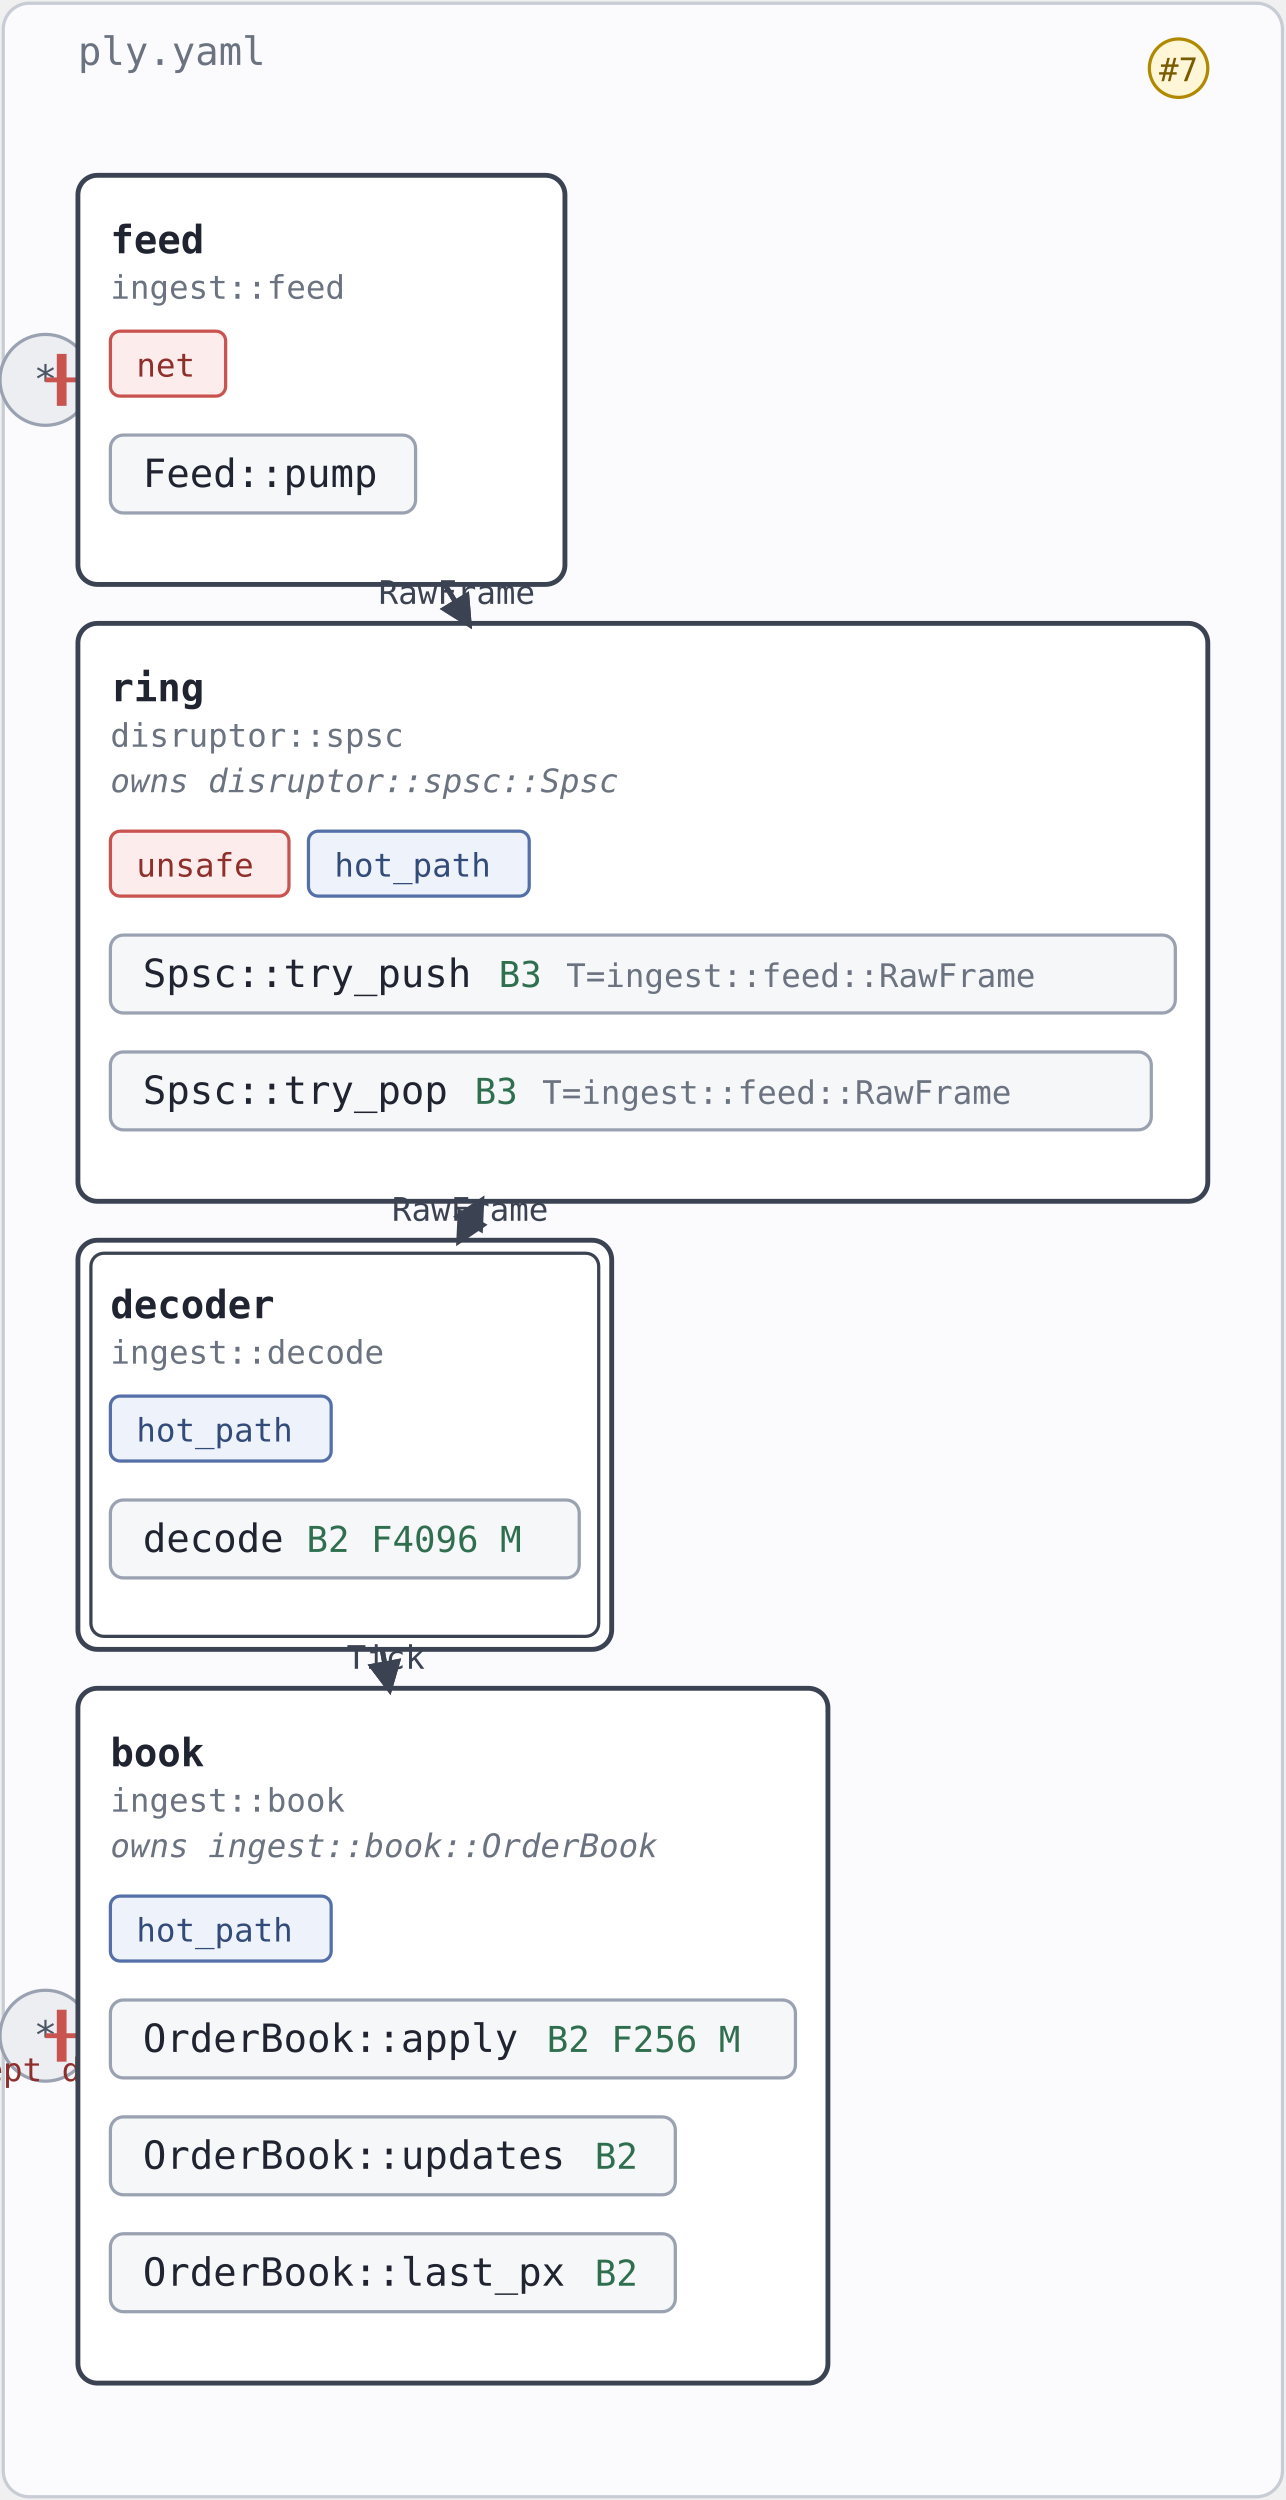
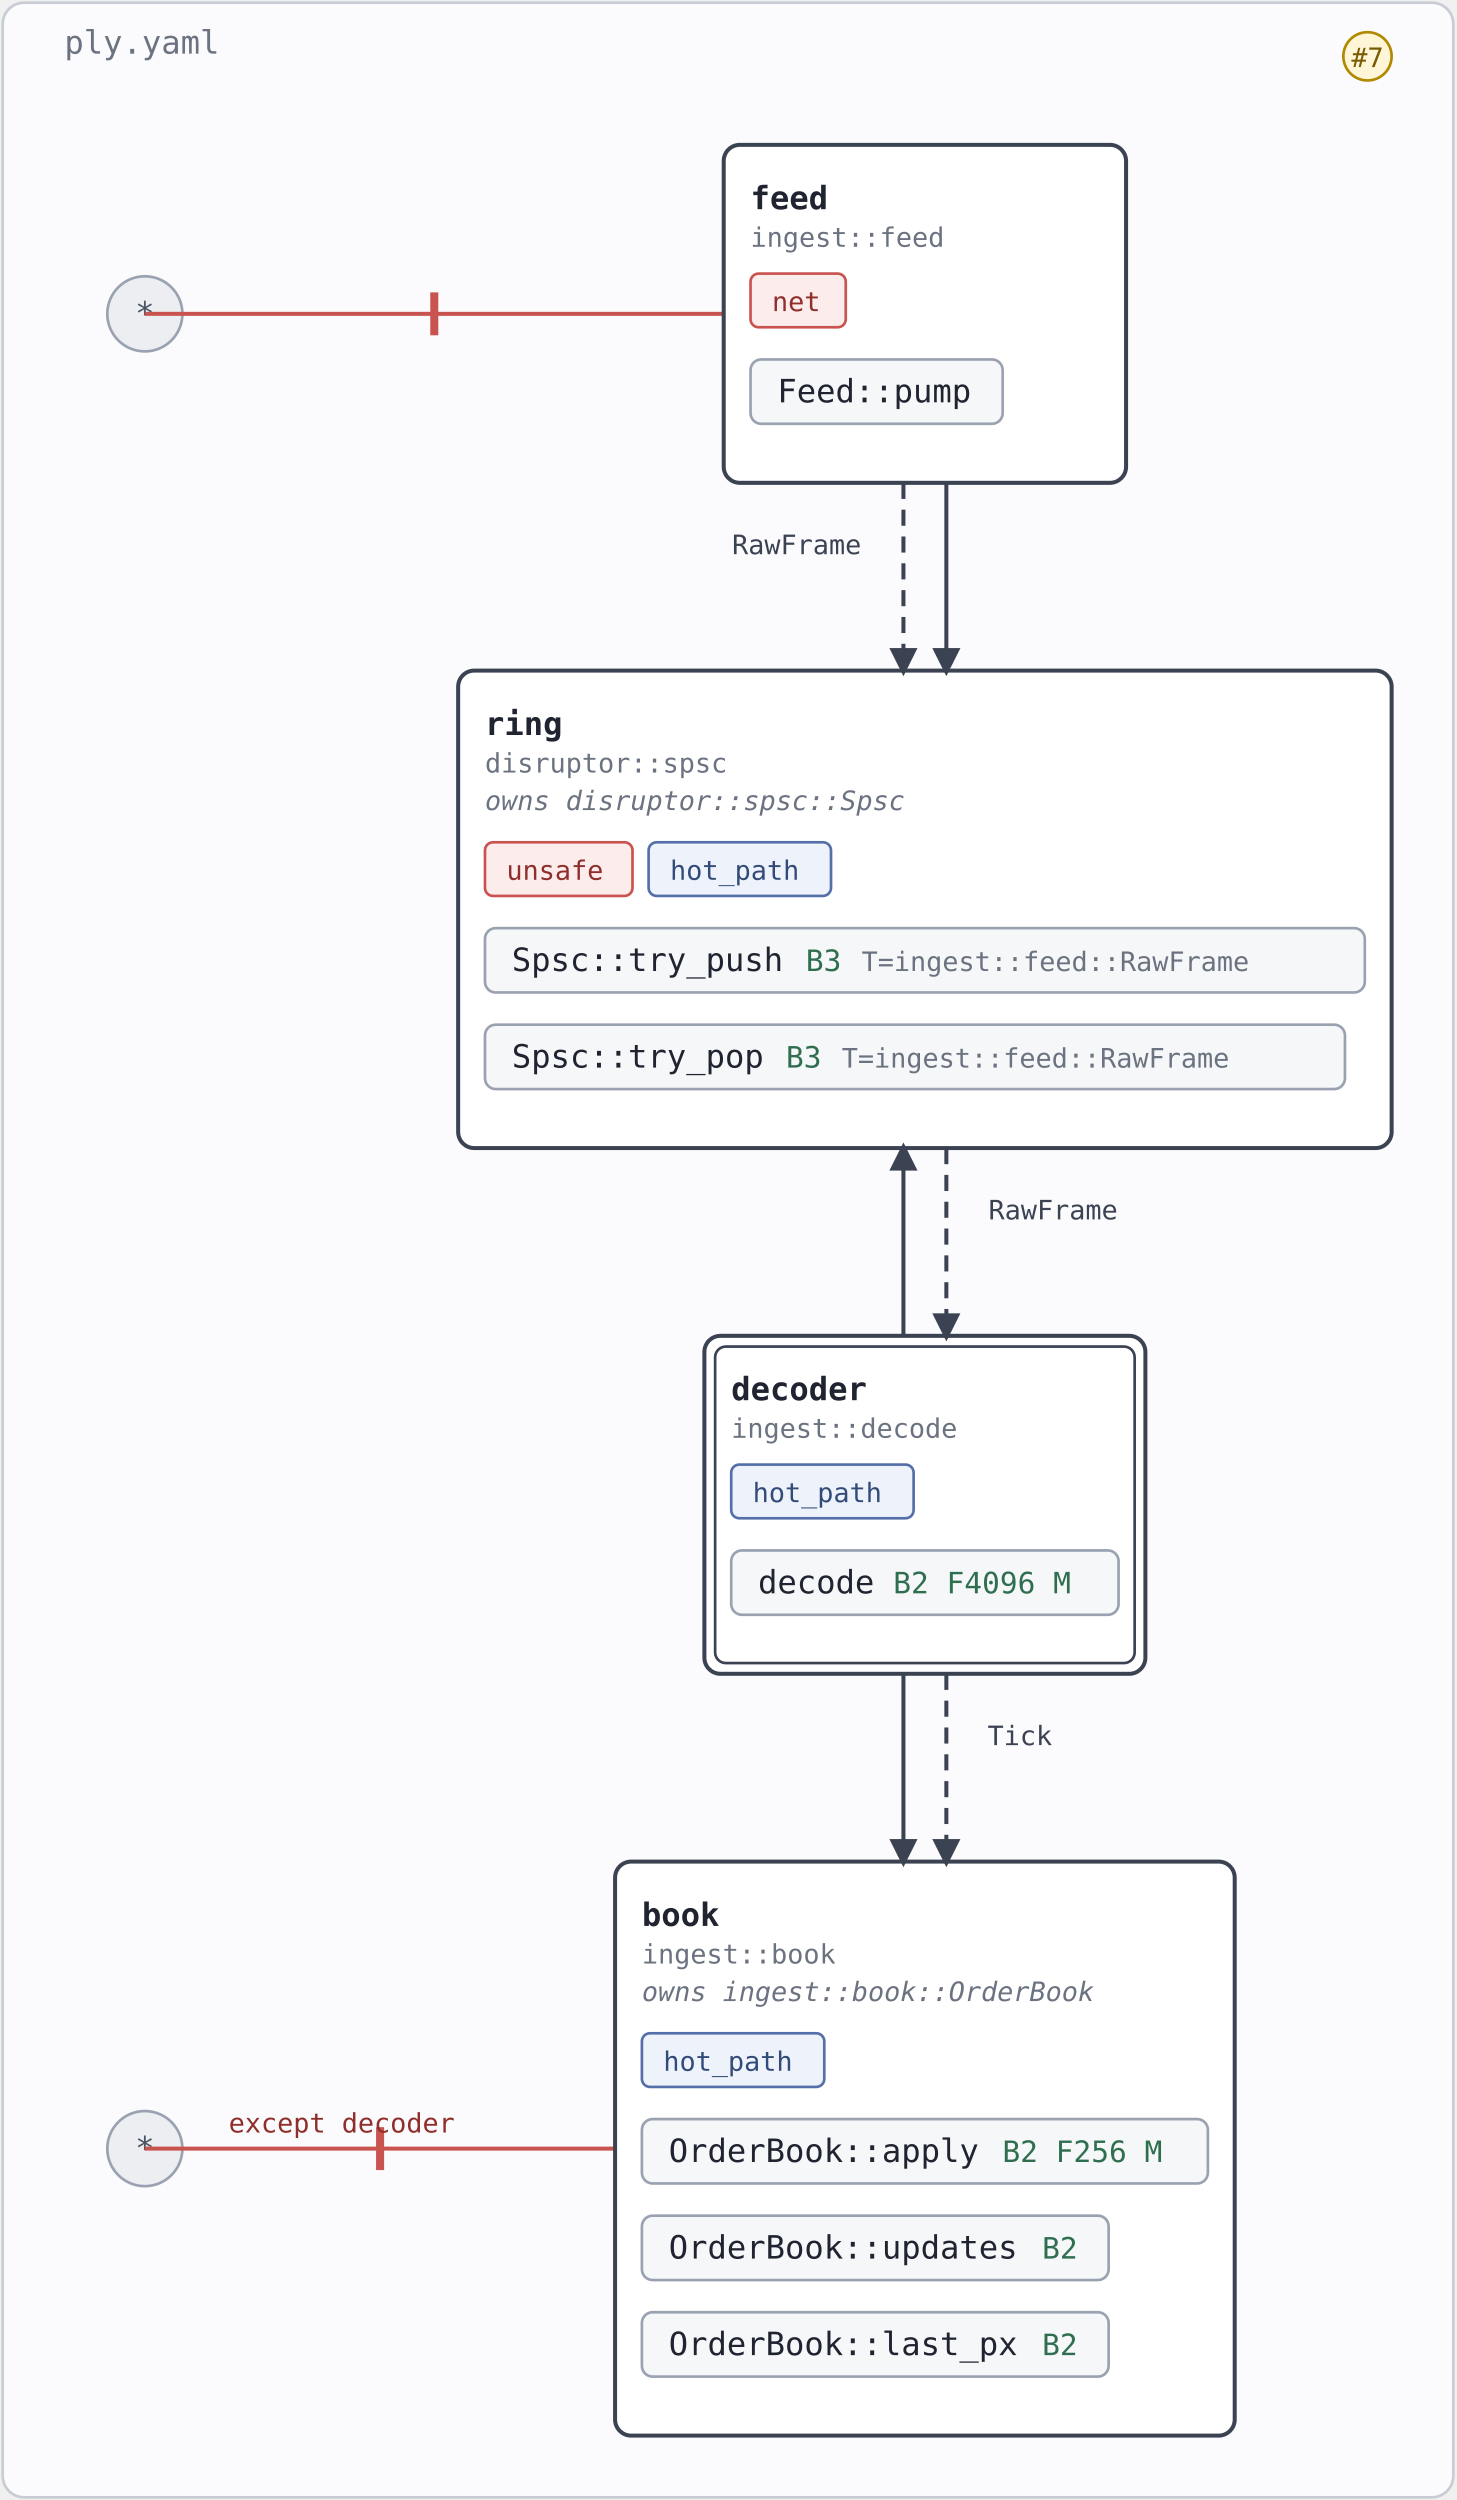
- <svg xmlns="http://www.w3.org/2000/svg" width="396.0" height="770.0" viewBox="0 0 396.0 770.0" font-family="monospace" font-size="12">
+ <svg xmlns="http://www.w3.org/2000/svg" width="542.8" height="932.0" viewBox="0 0 542.8 932.0" font-family="monospace" font-size="12">
  <style>.workspace-frame{fill:#fbfbfd;stroke:#c8ccd4}.workspace-title{fill:#6b7280}.component-box{fill:#fff;stroke:#3b4252;stroke-width:1.5}.pure-seal{fill:none;stroke:#3b4252}.component-name{fill:#1f2430;font-weight:bold}.component-anchor{fill:#6b7280;font-size:10px}.component-owns{fill:#6b7280;font-size:10px;font-style:italic}.cap-badge rect{fill:#fdecec;stroke:#c9534f}.cap-badge text{fill:#8f2f2c;font-size:10px}.profile-tag rect{fill:#eef2fb;stroke:#5570a8}.profile-tag text{fill:#334b78;font-size:10px}.fn-chip-box{fill:#f6f7f9;stroke:#9aa2b1}.fn-name{fill:#1f2430}.fn-checks{fill:#2f6f4f;font-size:11px}.fn-check-with{fill:#6b7280;font-size:10px}.fn-shield{fill:none;stroke:#9a7a1f;font-size:13px}.unresolved-pin circle,.registry-pin circle{fill:#fff6d8;stroke:#b08900}.pin-label{fill:#7a5c00;font-size:10px;text-anchor:middle}.edge-line{fill:none;stroke:#3b4252;stroke-width:1.5}.edge-label{fill:#3b4252;font-size:10px;text-anchor:middle}.deny-line{fill:none;stroke:#c9534f;stroke-width:1.5}.deny-bar{stroke:#c9534f;stroke-width:3}.deny-except{fill:#8f2f2c;font-size:10px;text-anchor:middle}.any-node circle{fill:#eceef2;stroke:#9aa2b1}.any-label{fill:#4b5563;text-anchor:middle}#arrow path{fill:#3b4252}</style>
  <defs>
    <marker id="arrow" viewBox="0 0 10 10" refX="8" refY="5" markerWidth="7" markerHeight="7" orient="auto-start-reverse">
      <path d="M 0 0 L 10 5 L 0 10 z" />
    </marker>
  </defs>
-   <rect class="workspace-frame" x="1" y="1" width="394.0" height="768.0" rx="8" />
+   <rect class="workspace-frame" x="1" y="1" width="540.8" height="930.0" rx="8" />
  <text class="workspace-title" x="24.0" y="20">ply.yaml</text>
  <g class="any-node">
-     <circle cx="14.0" cy="627.0" r="14" />
-     <text class="any-label" x="14.0" y="631.0">*</text>
+     <circle cx="54.0" cy="801.0" r="14.0" />
+     <text class="any-label" x="54.0" y="805.0">*</text>
  </g>
  <g class="deny-rule">
-     <path class="deny-line" d="M 14.0 627.0 L 24.0 627.0" />
-     <line class="deny-bar" x1="19.0" y1="619.0" x2="19.0" y2="635.0" />
-     <text class="deny-except" x="19.0" y="641.0">except decoder</text>
+     <path class="deny-line" d="M 54.0 801.0 L 229.3 801.0" />
+     <line class="deny-bar" x1="141.7" y1="793.0" x2="141.7" y2="809.0" />
+     <text class="deny-except" x="127.4" y="795.0">except decoder</text>
  </g>
  <g class="any-node">
-     <circle cx="14.0" cy="117.0" r="14" />
-     <text class="any-label" x="14.0" y="121.0">*</text>
+     <circle cx="54.0" cy="117.0" r="14.0" />
+     <text class="any-label" x="54.0" y="121.0">*</text>
  </g>
  <g class="deny-rule">
-     <path class="deny-line" d="M 14.0 117.0 L 24.0 117.0" />
-     <line class="deny-bar" x1="19.0" y1="109.0" x2="19.0" y2="125.0" />
+     <path class="deny-line" d="M 54.0 117.0 L 269.8 117.0" />
+     <line class="deny-bar" x1="161.9" y1="109.0" x2="161.9" y2="125.0" />
  </g>
  <g class="registry-pin">
-     <circle cx="363.0" cy="21.0" r="9.0" />
-     <text class="pin-label" x="363.0" y="25.0">#7</text>
+     <circle cx="509.8" cy="21.0" r="9.0" />
+     <text class="pin-label" x="509.8" y="25.0">#7</text>
  </g>
-   <g transform="translate(24.0,54.0)">
+   <g transform="translate(269.8,54.0)">
    <g class="component" data-name="feed">
      <rect class="component-box" x="0" y="0" width="150.0" height="126.0" rx="6" />
      <text class="component-name" x="10.0" y="24.0">feed</text>
      <text class="component-anchor" x="10.0" y="38.0">ingest::feed</text>
      <g class="cap-badge">
        <rect x="10.0" y="48.0" width="35.5" height="20.0" rx="3" />
        <text x="18.0" y="62.0">net</text>
      </g>
      <g transform="translate(10.0,80.0)">
        <g class="fn-chip" data-fn="Feed::pump">
          <rect class="fn-chip-box" x="0" y="0" width="94.0" height="24.0" rx="4" />
          <text class="fn-name" x="10.0" y="16.0">Feed::pump</text>
        </g>
      </g>
    </g>
  </g>
-   <g transform="translate(24.0,192.0)">
+   <g transform="translate(170.8,250.0)">
    <g class="component" data-name="ring">
      <rect class="component-box" x="0" y="0" width="348.0" height="178.0" rx="6" />
      <text class="component-name" x="10.0" y="24.0">ring</text>
      <text class="component-anchor" x="10.0" y="38.0">disruptor::spsc</text>
      <text class="component-owns" x="10.0" y="52.0">owns disruptor::spsc::Spsc</text>
      <g class="cap-badge">
        <rect x="10.0" y="64.0" width="55.0" height="20.0" rx="3" />
        <text x="18.0" y="78.0">unsafe</text>
      </g>
      <g class="profile-tag">
        <rect x="71.0" y="64.0" width="68.0" height="20.0" rx="3" />
        <text x="79.0" y="78.0">hot_path</text>
      </g>
      <g transform="translate(10.0,96.0)">
        <g class="fn-chip" data-fn="Spsc::try_push">
          <rect class="fn-chip-box" x="0" y="0" width="328.0" height="24.0" rx="4" />
          <text class="fn-name" x="10.0" y="16.0">Spsc::try_push</text>
          <text class="fn-checks" x="119.6" y="16.0">B3</text>
          <text class="fn-check-with" x="140.4" y="16.0">T=ingest::feed::RawFrame</text>
        </g>
      </g>
      <g transform="translate(10.0,132.0)">
        <g class="fn-chip" data-fn="Spsc::try_pop">
          <rect class="fn-chip-box" x="0" y="0" width="320.6" height="24.0" rx="4" />
          <text class="fn-name" x="10.0" y="16.0">Spsc::try_pop</text>
          <text class="fn-checks" x="112.2" y="16.0">B3</text>
          <text class="fn-check-with" x="133.0" y="16.0">T=ingest::feed::RawFrame</text>
        </g>
      </g>
    </g>
  </g>
-   <g transform="translate(24.0,382.0)">
+   <g transform="translate(262.6,498.0)">
    <g class="component" data-name="decoder">
      <rect class="component-box" x="0" y="0" width="164.4" height="126.0" rx="6" />
      <rect class="pure-seal" x="4" y="4" width="156.4" height="118.0" rx="4" />
      <text class="component-name" x="10.0" y="24.0">decoder</text>
      <text class="component-anchor" x="10.0" y="38.0">ingest::decode</text>
      <g class="profile-tag">
        <rect x="10.0" y="48.0" width="68.0" height="20.0" rx="3" />
        <text x="18.0" y="62.0">hot_path</text>
      </g>
      <g transform="translate(10.0,80.0)">
        <g class="fn-chip" data-fn="decode">
          <rect class="fn-chip-box" x="0" y="0" width="144.4" height="24.0" rx="4" />
          <text class="fn-name" x="10.0" y="16.0">decode</text>
          <text class="fn-checks" x="60.4" y="16.0">B2 F4096 M</text>
        </g>
      </g>
    </g>
  </g>
-   <g transform="translate(24.0,520.0)">
+   <g transform="translate(229.3,694.0)">
    <g class="component" data-name="book">
      <rect class="component-box" x="0" y="0" width="231.0" height="214.0" rx="6" />
      <text class="component-name" x="10.0" y="24.0">book</text>
      <text class="component-anchor" x="10.0" y="38.0">ingest::book</text>
      <text class="component-owns" x="10.0" y="52.0">owns ingest::book::OrderBook</text>
      <g class="profile-tag">
        <rect x="10.0" y="64.0" width="68.0" height="20.0" rx="3" />
        <text x="18.0" y="78.0">hot_path</text>
      </g>
      <g transform="translate(10.0,96.0)">
        <g class="fn-chip" data-fn="OrderBook::apply">
          <rect class="fn-chip-box" x="0" y="0" width="211.0" height="24.0" rx="4" />
          <text class="fn-name" x="10.0" y="16.0">OrderBook::apply</text>
          <text class="fn-checks" x="134.4" y="16.0">B2 F256 M</text>
        </g>
      </g>
      <g transform="translate(10.0,132.0)">
        <g class="fn-chip" data-fn="OrderBook::updates">
          <rect class="fn-chip-box" x="0" y="0" width="174.0" height="24.0" rx="4" />
          <text class="fn-name" x="10.0" y="16.0">OrderBook::updates</text>
          <text class="fn-checks" x="149.2" y="16.0">B2</text>
        </g>
      </g>
      <g transform="translate(10.0,168.0)">
        <g class="fn-chip" data-fn="OrderBook::last_px">
          <rect class="fn-chip-box" x="0" y="0" width="174.0" height="24.0" rx="4" />
          <text class="fn-name" x="10.0" y="16.0">OrderBook::last_px</text>
          <text class="fn-checks" x="149.2" y="16.0">B2</text>
        </g>
      </g>
    </g>
  </g>
  <g class="edge-call">
-     <path class="edge-line" d="M 137.0 180.0 L 144.3 192.0" marker-end="url(#arrow)" />
+     <path class="edge-line" d="M 352.8 180.0 L 352.8 250.0" marker-end="url(#arrow)" />
  </g>
  <g class="edge-call">
-     <path class="edge-line" d="M 141.5 382.0 L 148.2 370.0" marker-end="url(#arrow)" />
+     <path class="edge-line" d="M 336.8 498.0 L 336.8 428.0" marker-end="url(#arrow)" />
  </g>
  <g class="edge-call">
-     <path class="edge-line" d="M 117.7 508.0 L 119.9 520.0" marker-end="url(#arrow)" />
+     <path class="edge-line" d="M 336.8 624.0 L 336.8 694.0" marker-end="url(#arrow)" />
  </g>
  <g class="edge-flow">
-     <path class="edge-line" stroke-dasharray="6 4" d="M 137.0 180.0 L 144.3 192.0" marker-end="url(#arrow)" />
-     <text class="edge-label" x="140.7" y="186.0">RawFrame</text>
+     <path class="edge-line" stroke-dasharray="6 4" d="M 336.8 180.0 L 336.8 250.0" marker-end="url(#arrow)" />
+     <text class="edge-label" x="297.0" y="206.6">RawFrame</text>
  </g>
  <g class="edge-flow">
-     <path class="edge-line" stroke-dasharray="6 4" d="M 148.2 370.0 L 141.5 382.0" marker-end="url(#arrow)" />
-     <text class="edge-label" x="144.8" y="376.0">RawFrame</text>
+     <path class="edge-line" stroke-dasharray="6 4" d="M 352.8 428.0 L 352.8 498.0" marker-end="url(#arrow)" />
+     <text class="edge-label" x="392.6" y="454.6">RawFrame</text>
  </g>
  <g class="edge-flow">
-     <path class="edge-line" stroke-dasharray="6 4" d="M 117.7 508.0 L 119.9 520.0" marker-end="url(#arrow)" />
-     <text class="edge-label" x="118.8" y="514.0">Tick</text>
+     <path class="edge-line" stroke-dasharray="6 4" d="M 352.8 624.0 L 352.8 694.0" marker-end="url(#arrow)" />
+     <text class="edge-label" x="380.2" y="650.6">Tick</text>
  </g>
</svg>
